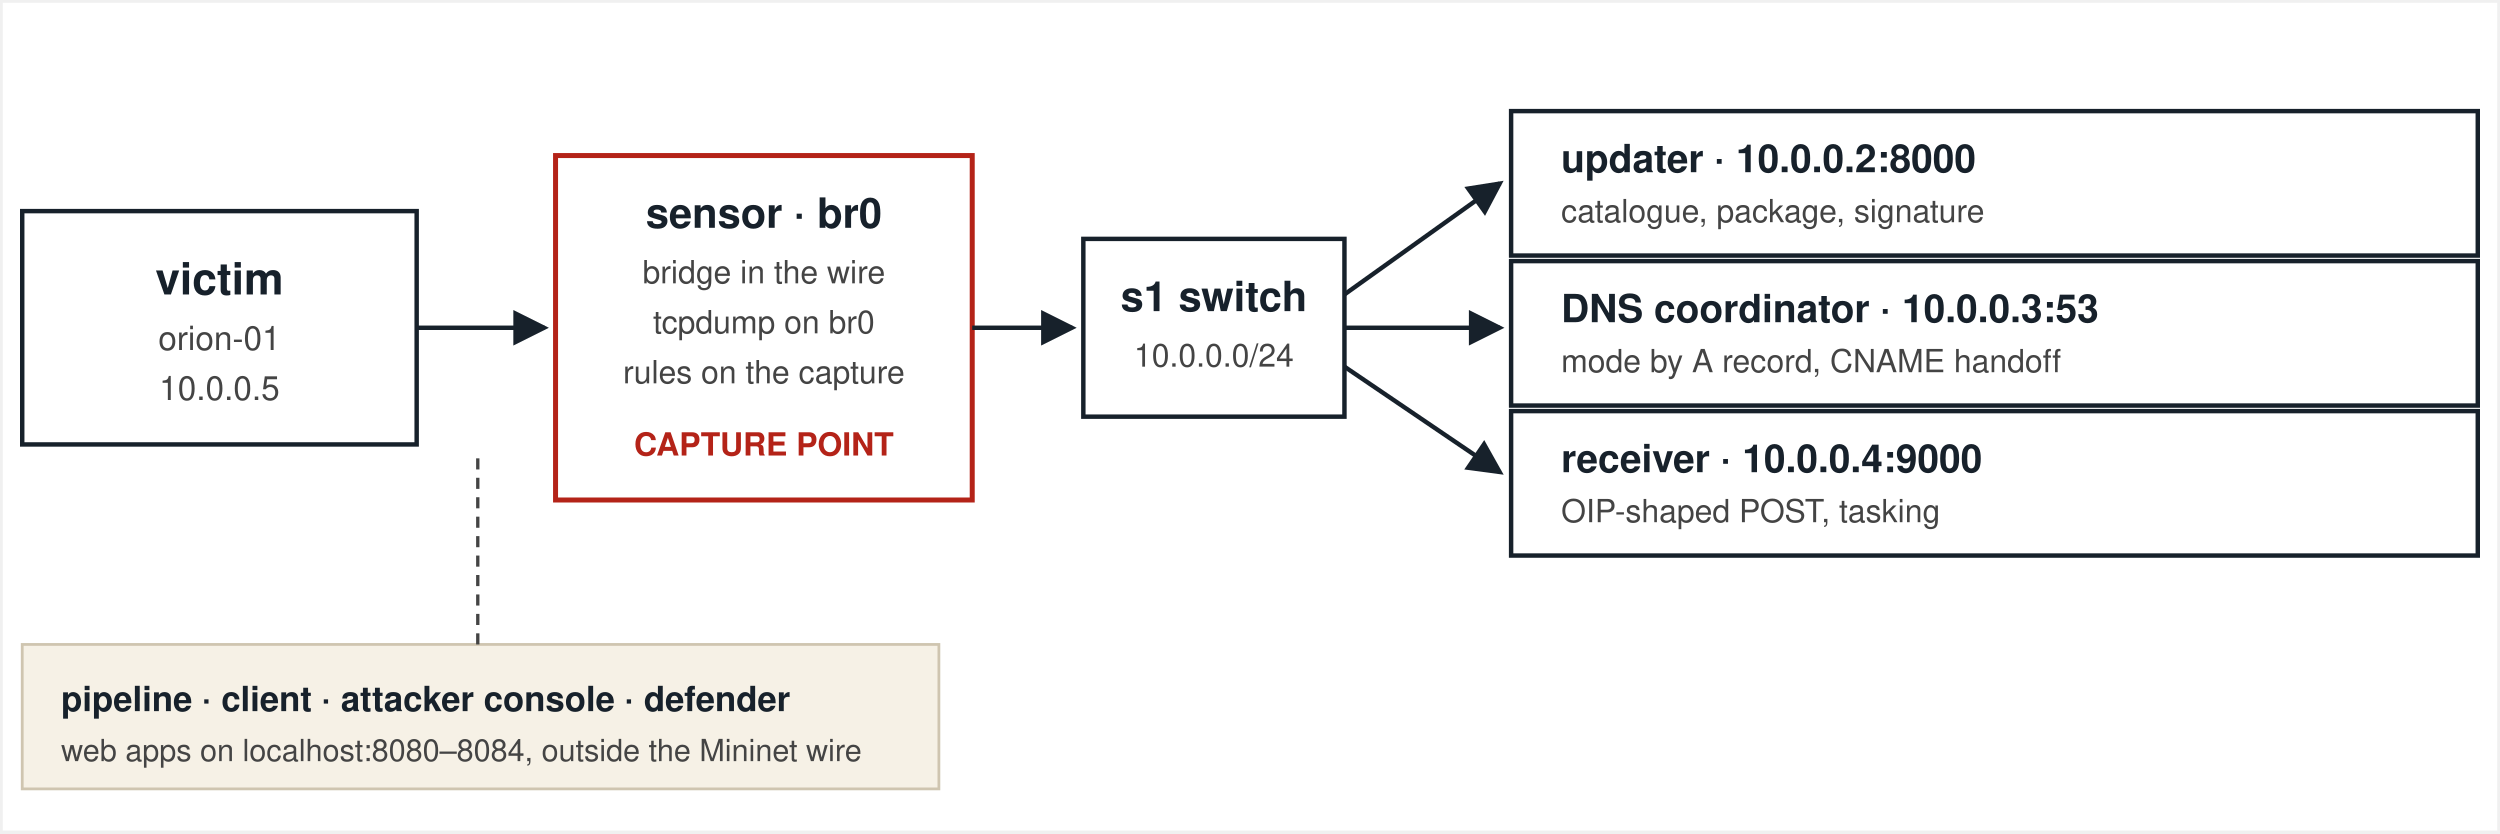
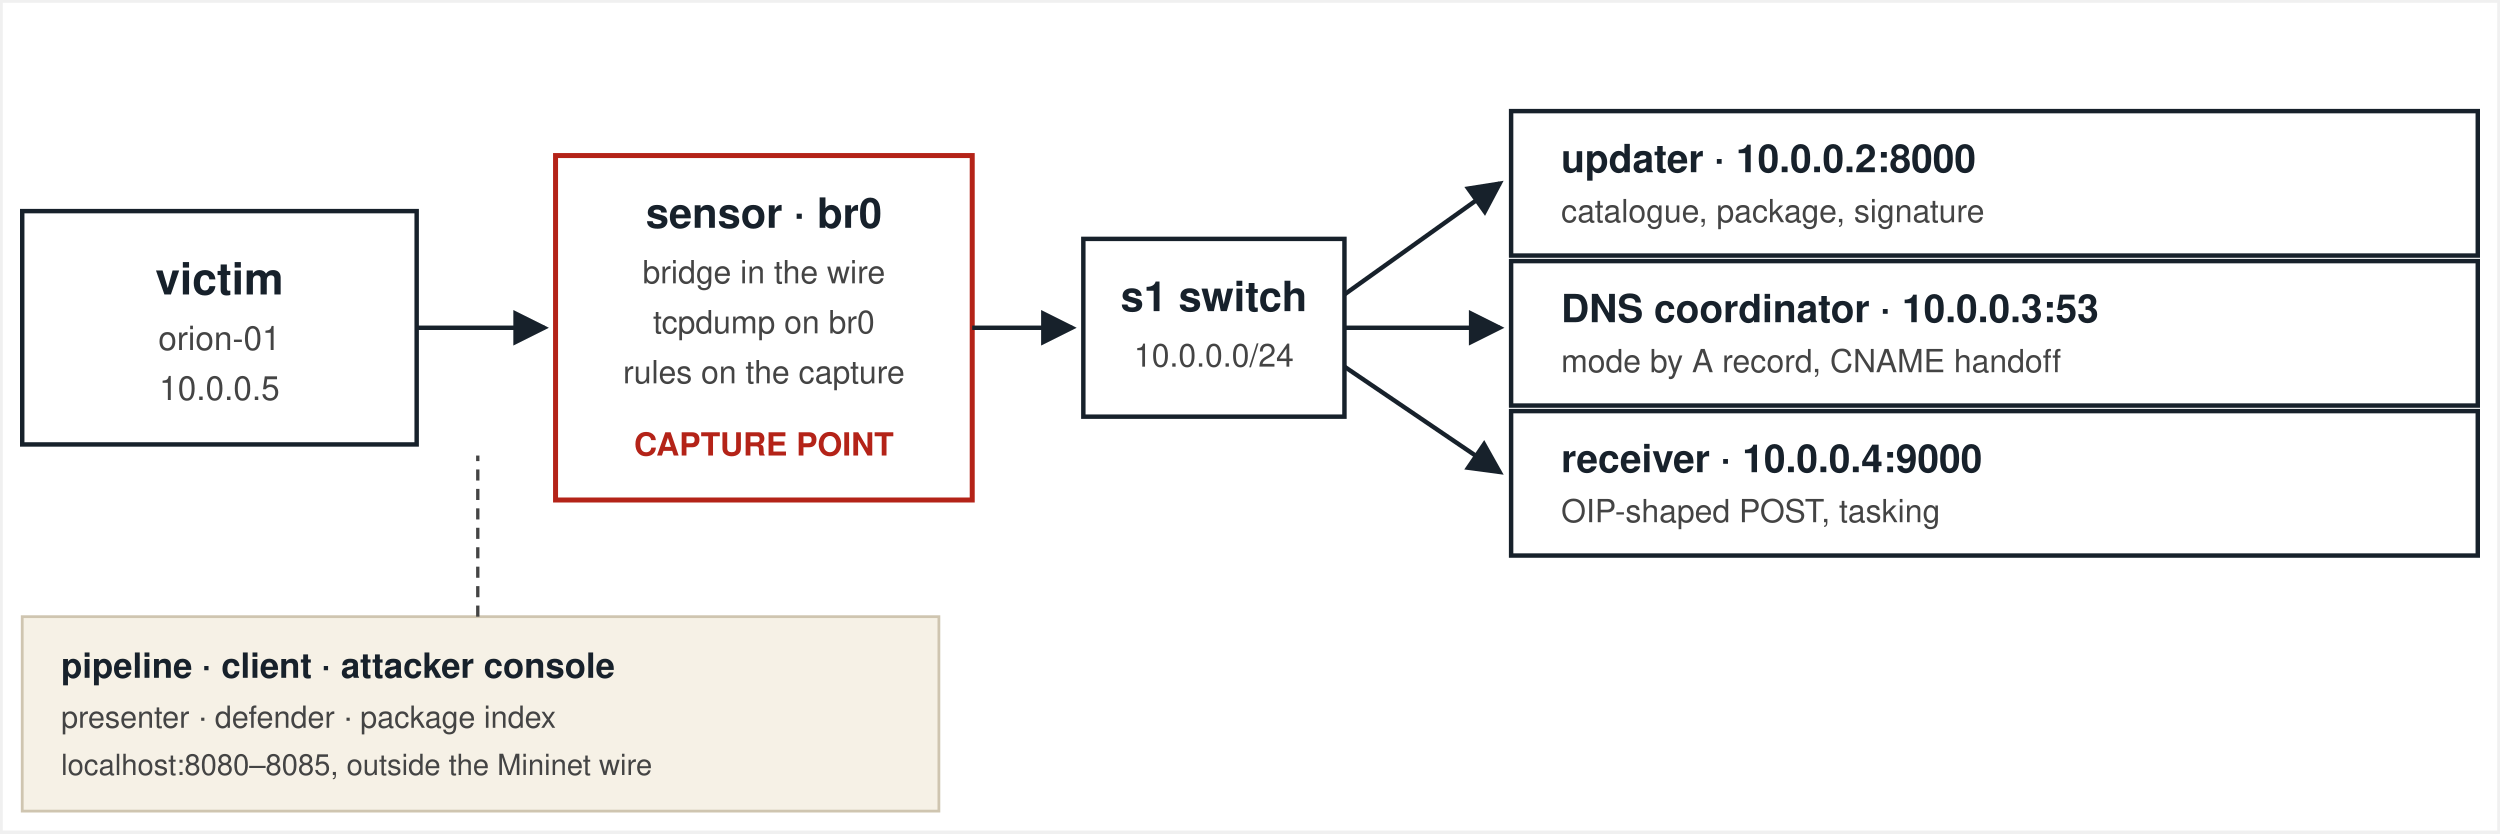
<svg xmlns="http://www.w3.org/2000/svg" viewBox="0 0 900 300" width="900" height="300">
  <defs>
    <marker id="a" markerWidth="8" markerHeight="8" refX="7" refY="4" orient="auto">
      <path d="M0,0 L8,4 L0,8 z" fill="#17212b" />
    </marker>
  </defs>
  <rect x="1" y="1" width="898" height="298" fill="#ffffff" stroke="none" />
  <rect x="8" y="76" width="142" height="84" fill="#ffffff" stroke="#17212b" stroke-width="1.6" />
  <text x="79" y="106" text-anchor="middle" font-family="Helvetica, Arial, sans-serif" font-size="16" font-weight="bold" fill="#17212b">victim</text>
  <text x="79" y="126" text-anchor="middle" font-family="Helvetica, Arial, sans-serif" font-size="12" fill="#444">orion-01</text>
  <text x="79" y="144" text-anchor="middle" font-family="Helvetica, Arial, sans-serif" font-size="12" fill="#444">10.0.0.5</text>
  <line x1="150" y1="118" x2="196" y2="118" stroke="#17212b" stroke-width="1.6" marker-end="url(#a)" />
  <rect x="200" y="56" width="150" height="124" fill="#ffffff" stroke="#b42318" stroke-width="1.8" />
  <text x="275" y="82" text-anchor="middle" font-family="Helvetica, Arial, sans-serif" font-size="15" font-weight="bold" fill="#17212b">sensor · br0</text>
  <text x="275" y="102" text-anchor="middle" font-family="Helvetica, Arial, sans-serif" font-size="11.5" fill="#444">bridge in the wire</text>
  <text x="275" y="120" text-anchor="middle" font-family="Helvetica, Arial, sans-serif" font-size="11.5" fill="#444">tcpdump on br0</text>
  <text x="275" y="138" text-anchor="middle" font-family="Helvetica, Arial, sans-serif" font-size="11.5" fill="#444">rules on the capture</text>
  <text x="275" y="164" text-anchor="middle" font-family="Helvetica, Arial, sans-serif" font-size="11.5" font-weight="bold" fill="#b42318">CAPTURE POINT</text>
  <line x1="350" y1="118" x2="386" y2="118" stroke="#17212b" stroke-width="1.6" marker-end="url(#a)" />
  <rect x="390" y="86" width="94" height="64" fill="#ffffff" stroke="#17212b" stroke-width="1.6" />
  <text x="437" y="112" text-anchor="middle" font-family="Helvetica, Arial, sans-serif" font-size="15" font-weight="bold" fill="#17212b">s1 switch</text>
  <text x="437" y="132" text-anchor="middle" font-family="Helvetica, Arial, sans-serif" font-size="11.5" fill="#444">10.0.0.0/24</text>
  <line x1="484" y1="106" x2="540" y2="66" stroke="#17212b" stroke-width="1.6" marker-end="url(#a)" />
  <line x1="484" y1="118" x2="540" y2="118" stroke="#17212b" stroke-width="1.6" marker-end="url(#a)" />
  <line x1="484" y1="132" x2="540" y2="170" stroke="#17212b" stroke-width="1.6" marker-end="url(#a)" />
  <rect x="544" y="40" width="348" height="52" fill="#ffffff" stroke="#17212b" stroke-width="1.6" />
  <text x="562" y="62" font-family="Helvetica, Arial, sans-serif" font-size="14" font-weight="bold" fill="#17212b">updater · 10.0.0.2:8000</text>
  <text x="562" y="80" font-family="Helvetica, Arial, sans-serif" font-size="11.5" fill="#444">catalogue, package, signature</text>
  <rect x="544" y="94" width="348" height="52" fill="#ffffff" stroke="#17212b" stroke-width="1.6" />
  <text x="562" y="116" font-family="Helvetica, Arial, sans-serif" font-size="14" font-weight="bold" fill="#17212b">DNS coordinator · 10.0.0.3:53</text>
  <text x="562" y="134" font-family="Helvetica, Arial, sans-serif" font-size="11.5" fill="#444">mode by A record, CNAME handoff</text>
  <rect x="544" y="148" width="348" height="52" fill="#ffffff" stroke="#17212b" stroke-width="1.6" />
  <text x="562" y="170" font-family="Helvetica, Arial, sans-serif" font-size="14" font-weight="bold" fill="#17212b">receiver · 10.0.0.4:9000</text>
  <text x="562" y="188" font-family="Helvetica, Arial, sans-serif" font-size="11.5" fill="#444">OIP-shaped POST, tasking</text>
-   <rect x="8" y="232" width="330" height="52" fill="#f6f1e6" stroke="#cfc5b0" stroke-width="1" />
-   <text x="22" y="256" font-family="Helvetica, Arial, sans-serif" font-size="12.5" font-weight="bold" fill="#17212b">pipeline · client · attacker console · defender</text>
-   <text x="22" y="274" font-family="Helvetica, Arial, sans-serif" font-size="11" fill="#444">web apps on localhost:8080–8084, outside the Mininet wire</text>
-   <line x1="172" y1="232" x2="172" y2="164" stroke="#444" stroke-width="1.2" stroke-dasharray="4 3" />
+   <rect x="8" y="222" width="330" height="70" fill="#f6f1e6" stroke="#cfc5b0" stroke-width="1" />
+   <text x="22" y="244" font-family="Helvetica, Arial, sans-serif" font-size="12.5" font-weight="bold" fill="#17212b">pipeline · client · attacker console</text>
+   <text x="22" y="262" font-family="Helvetica, Arial, sans-serif" font-size="11" fill="#444">presenter · defender · package index</text>
+   <text x="22" y="279" font-family="Helvetica, Arial, sans-serif" font-size="10.5" fill="#444">localhost:8080–8085, outside the Mininet wire</text>
+   <line x1="172" y1="222" x2="172" y2="164" stroke="#444" stroke-width="1.2" stroke-dasharray="4 3" />
</svg>
